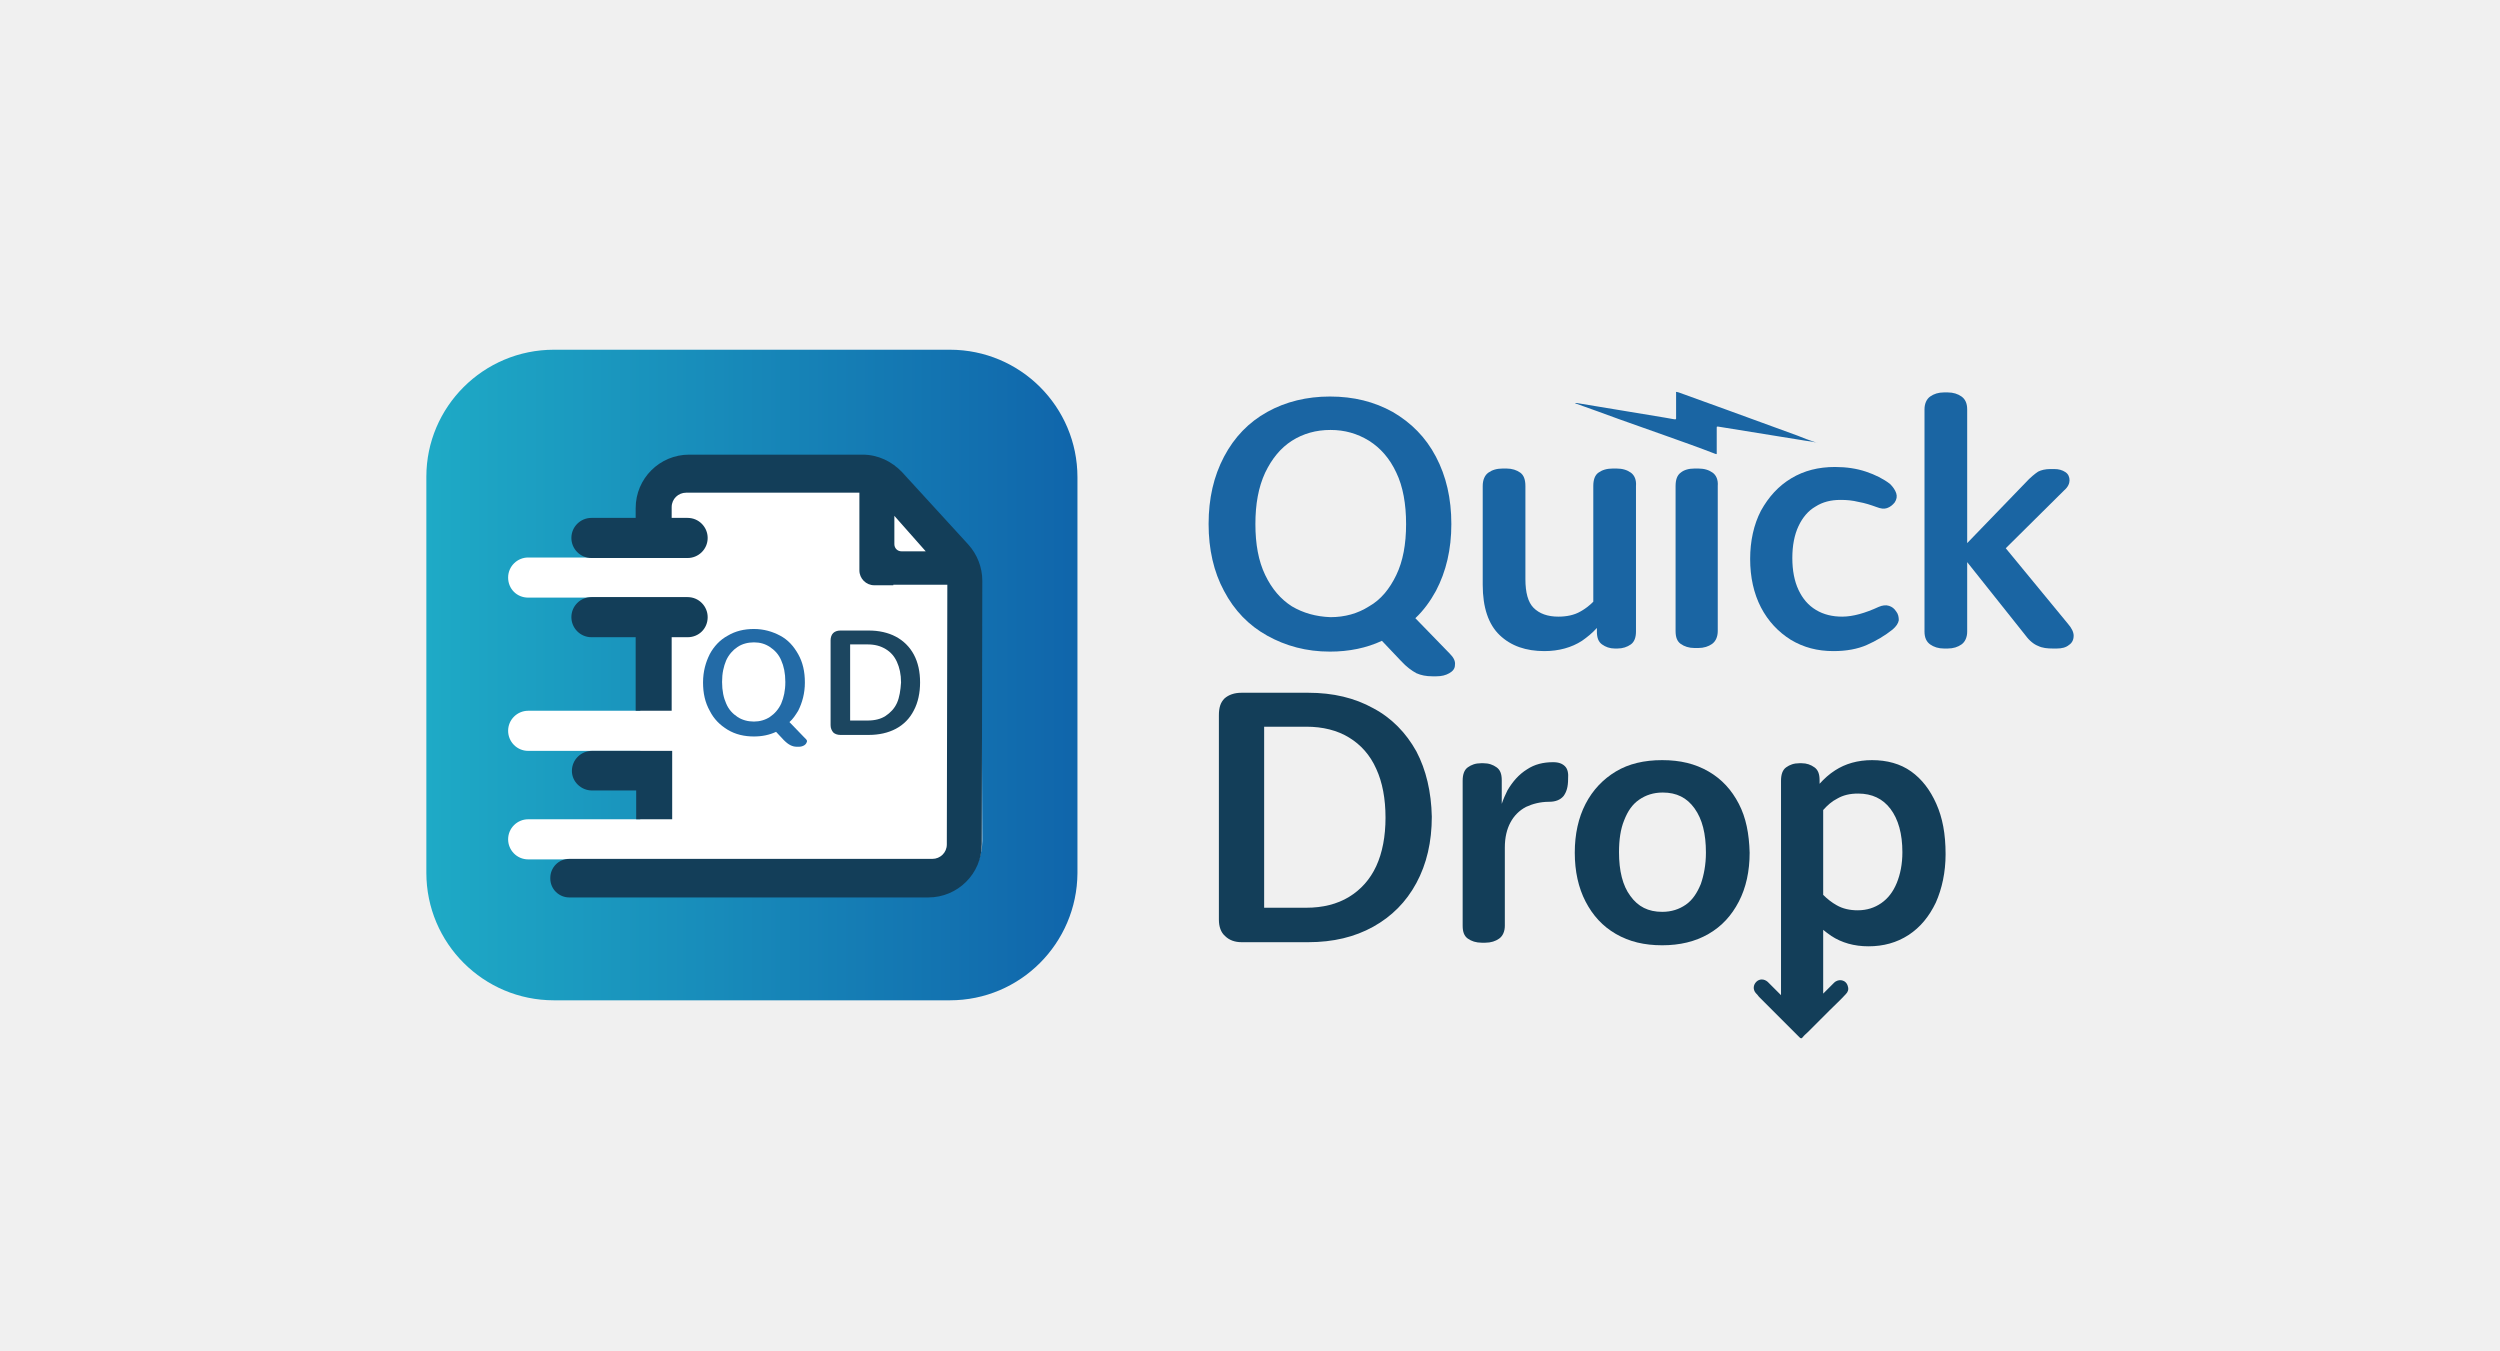
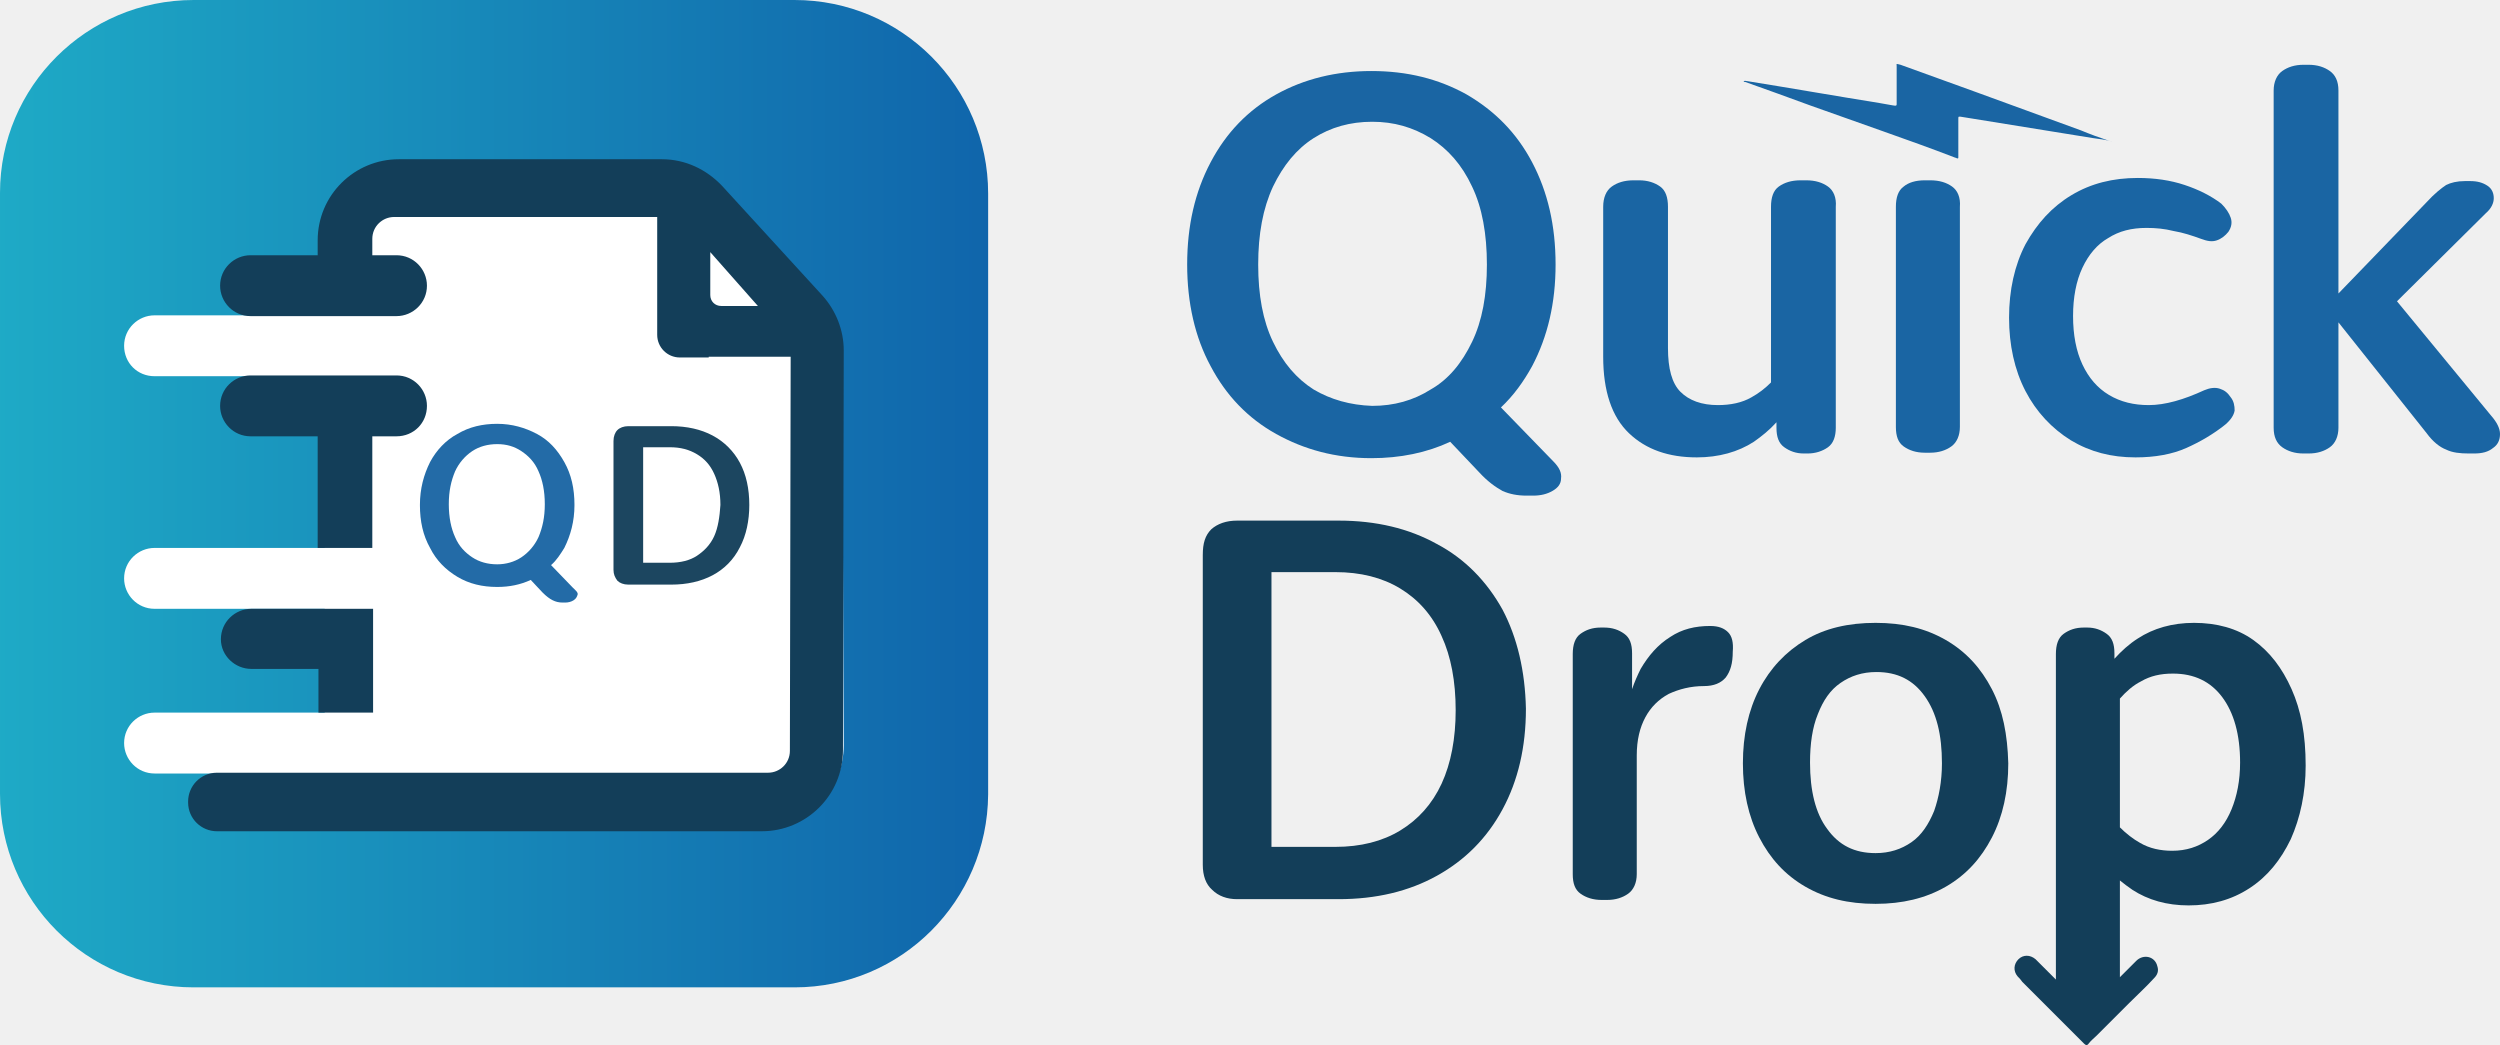
- <svg xmlns="http://www.w3.org/2000/svg" version="1.1" id="Ebene_1" x="0px" y="0px" viewBox="0 0 486.1 262.5" style="enable-background:new 0 0 486.1 262.5;" xml:space="preserve">
-   <style type="text/css">
- 	.st0{fill:url(#SVGID_1_);}
- 	.st1{fill:#133E59;}
- 	.st2{fill:#1A65A3;}
- 	.st3{fill:#FFFFFF;}
- 	.st4{opacity:0.96;}
- </style>
-   <linearGradient id="SVGID_1_" gradientUnits="userSpaceOnUse" x1="82.94" y1="131.252" x2="209.448" y2="131.252">
-     <stop offset="9.307542e-04" style="stop-color:#1EAAC6" />
-     <stop offset="1" style="stop-color:#1065AB" />
-   </linearGradient>
-   <path class="st0" d="M184.7,194.5h-77c-13.7,0-24.8-11.1-24.8-24.8v-77C82.9,79.1,94,68,107.7,68h77c13.7,0,24.8,11.1,24.8,24.8v77  C209.4,183.4,198.4,194.5,184.7,194.5z" />
-   <g>
-     <path class="st1" d="M275.4,146.1c-2-3.6-4.8-6.5-8.4-8.4c-3.6-2-7.8-3-12.6-3h-13c-1.4,0-2.5,0.4-3.3,1.1   c-0.8,0.8-1.1,1.8-1.1,3.3v39.7c0,1.4,0.4,2.5,1.2,3.2c0.8,0.8,1.9,1.2,3.2,1.2h13c4.8,0,9-1,12.6-3c3.6-2,6.4-4.8,8.4-8.5   c2-3.7,3-8,3-12.9C278.3,154,277.3,149.7,275.4,146.1z M267.6,168.4c-1.2,2.6-3,4.6-5.3,6c-2.3,1.4-5.1,2.1-8.3,2.1h-8.2v-35.2h8.2   c3.2,0,6,0.7,8.3,2.1c2.3,1.4,4.1,3.4,5.3,6.1c1.2,2.6,1.8,5.8,1.8,9.5C269.4,162.6,268.8,165.8,267.6,168.4z" />
-     <path class="st1" d="M304.3,149c-0.5-0.5-1.2-0.8-2.3-0.8c-1.9,0-3.6,0.4-5.1,1.4c-1.6,1-2.8,2.4-3.8,4.1c-0.4,0.8-0.8,1.7-1.1,2.6   v-4.6c0-1.2-0.3-2-1-2.5c-0.7-0.5-1.5-0.8-2.6-0.8H288c-1.1,0-1.9,0.3-2.6,0.8c-0.7,0.5-1,1.4-1,2.6v28.2c0,1.2,0.3,2,1,2.5   c0.7,0.5,1.6,0.8,2.7,0.8h0.7c1.1,0,2-0.3,2.7-0.8c0.7-0.5,1.1-1.4,1.1-2.5v-15.2c0-2,0.4-3.6,1.1-4.9c0.7-1.3,1.7-2.3,3-3   c1.3-0.6,2.8-1,4.5-1c1.3,0,2.2-0.4,2.8-1.1c0.6-0.8,0.9-1.8,0.9-3.3C305,150.3,304.8,149.5,304.3,149z" />
-     <path class="st1" d="M338.1,156.3c-1.4-2.7-3.3-4.8-5.9-6.3c-2.6-1.5-5.5-2.2-9-2.2c-3.5,0-6.5,0.7-9,2.2c-2.5,1.5-4.5,3.6-5.9,6.3   c-1.4,2.7-2.1,5.9-2.1,9.5c0,3.6,0.7,6.8,2.1,9.5c1.4,2.7,3.3,4.8,5.9,6.3c2.6,1.5,5.5,2.2,9,2.2c3.4,0,6.4-0.7,9-2.2   c2.6-1.5,4.5-3.6,5.9-6.3c1.4-2.7,2.1-5.9,2.1-9.5C340.1,162.1,339.5,159,338.1,156.3z M330.7,171.9c-0.7,1.7-1.6,3.1-2.9,4   c-1.3,0.9-2.8,1.4-4.6,1.4c-2.7,0-4.7-1-6.2-3.1c-1.5-2-2.2-4.9-2.2-8.5c0-2.4,0.3-4.5,1-6.2c0.7-1.8,1.6-3.1,2.9-4   c1.3-0.9,2.8-1.4,4.6-1.4c2.7,0,4.7,1,6.2,3.1c1.5,2.1,2.2,4.9,2.2,8.6C331.7,168.1,331.3,170.2,330.7,171.9z" />
-     <path class="st1" d="M376.5,156.3c-1.2-2.7-2.8-4.8-4.9-6.3c-2.1-1.5-4.7-2.2-7.6-2.2c-2.8,0-5.2,0.7-7.2,2c-1.1,0.7-2.1,1.6-3,2.6   v-0.7c0-1.2-0.3-2-1-2.5c-0.7-0.5-1.5-0.8-2.5-0.8h-0.4c-1.1,0-1.9,0.3-2.6,0.8c-0.7,0.5-1,1.4-1,2.6v41.7   c-0.9-0.9-1.7-1.7-2.6-2.6c-0.7-0.6-1.6-0.6-2.2,0c-0.6,0.6-0.7,1.5-0.1,2.2c0.2,0.2,0.4,0.4,0.6,0.7c1.5,1.5,3,3,4.5,4.5   c1.1,1.1,2.3,2.3,3.4,3.4c0.2,0.2,0.4,0.3,0.6,0c0.3-0.4,0.7-0.7,1-1c1.4-1.4,2.8-2.8,4.2-4.2c1.1-1.1,2.2-2.1,3.2-3.2   c0.4-0.4,0.6-0.9,0.4-1.5c-0.3-1.3-1.8-1.6-2.7-0.7c-0.7,0.7-1.4,1.4-2.1,2.1v-12.4c0.5,0.4,1,0.8,1.6,1.2c2,1.3,4.4,2,7.2,2   c2.9,0,5.5-0.7,7.8-2.2c2.3-1.5,4-3.6,5.3-6.3c1.2-2.7,1.9-5.9,1.9-9.4C378.3,162.1,377.7,159,376.5,156.3z M368.8,171.7   c-0.7,1.7-1.7,3-3,3.9c-1.3,0.9-2.8,1.4-4.6,1.4c-1.5,0-2.9-0.3-4.1-1c-0.9-0.5-1.8-1.2-2.6-2v-16.5c0.8-0.9,1.7-1.7,2.7-2.2   c1.2-0.7,2.5-1,4.1-1c2.7,0,4.8,1,6.3,3c1.5,2,2.3,4.8,2.3,8.4C369.9,168,369.5,170,368.8,171.7z" />
-   </g>
-   <g>
-     <path class="st2" d="M281.9,127.1l-6.7-6.9c1.6-1.5,2.9-3.3,4-5.3c2-3.8,3-8.1,3-13c0-5-1-9.3-3-13.1c-2-3.8-4.8-6.6-8.4-8.7   c-3.6-2-7.6-3-12.2-3c-4.5,0-8.6,1-12.2,3c-3.6,2-6.4,4.9-8.4,8.7c-2,3.8-3,8.1-3,13.1c0,4.9,1,9.3,3,13c2,3.8,4.8,6.7,8.4,8.7   c3.6,2,7.6,3.1,12.2,3.1c3.7,0,7.1-0.7,10.1-2.1l3.7,3.9c1.1,1.2,2.1,1.9,3,2.4c0.9,0.4,1.9,0.6,3.1,0.6h0.8c1,0,1.8-0.2,2.5-0.6   c0.7-0.4,1.1-0.9,1.1-1.6C283,128.6,282.7,127.9,281.9,127.1z M251.2,117.9c-2.2-1.4-3.9-3.4-5.2-6.1c-1.3-2.7-1.9-6-1.9-9.9   c0-3.9,0.6-7.2,1.9-10c1.3-2.7,3-4.8,5.2-6.2c2.2-1.4,4.7-2.1,7.5-2.1c2.8,0,5.2,0.7,7.5,2.1c2.2,1.4,4,3.4,5.3,6.2   c1.3,2.7,1.9,6.1,1.9,10c0,3.9-0.6,7.2-1.9,9.9c-1.3,2.7-3,4.8-5.3,6.1c-2.2,1.4-4.7,2.1-7.5,2.1   C255.9,119.9,253.4,119.2,251.2,117.9z" />
-     <path class="st2" d="M317.1,91.9c-0.7-0.5-1.6-0.8-2.8-0.8h-0.7c-1.2,0-2.1,0.3-2.8,0.8c-0.7,0.5-1,1.4-1,2.6V117   c-0.8,0.8-1.6,1.4-2.5,1.9c-1.2,0.7-2.7,1-4.3,1c-2.1,0-3.7-0.6-4.8-1.7c-1.1-1.1-1.6-3-1.6-5.6V94.5c0-1.2-0.3-2.1-1-2.6   c-0.7-0.5-1.6-0.8-2.7-0.8h-0.7c-1.2,0-2.1,0.3-2.8,0.8c-0.7,0.5-1.1,1.4-1.1,2.6v19.2c0,4.4,1.1,7.7,3.3,9.8   c2.2,2.1,5.1,3.1,8.7,3.1c2.8,0,5.3-0.7,7.3-2c1-0.7,2-1.5,2.9-2.5v0.7c0,1.2,0.3,2,1,2.5c0.7,0.5,1.5,0.8,2.5,0.8h0.5   c1,0,1.9-0.3,2.6-0.8c0.7-0.5,1-1.4,1-2.5V94.5C318.2,93.3,317.8,92.4,317.1,91.9z" />
-     <path class="st2" d="M333,91.9c-0.7-0.5-1.6-0.8-2.8-0.8h-0.7c-1.2,0-2.1,0.3-2.7,0.8c-0.7,0.5-1,1.4-1,2.6v28.2c0,1.2,0.3,2,1,2.5   c0.7,0.5,1.6,0.8,2.7,0.8h0.7c1.1,0,2-0.3,2.7-0.8c0.7-0.5,1.1-1.4,1.1-2.5V94.5C334.1,93.3,333.7,92.4,333,91.9z" />
-     <path class="st2" d="M368.7,118.9c-0.4-0.6-0.8-0.9-1.4-1.1c-0.6-0.2-1.3-0.1-2,0.2c-2.6,1.2-5,1.9-7.1,1.9c-1.9,0-3.6-0.4-5.1-1.3   c-1.5-0.9-2.6-2.2-3.4-3.9c-0.8-1.7-1.2-3.8-1.2-6.2s0.4-4.5,1.2-6.2c0.8-1.7,1.9-3,3.3-3.8c1.4-0.9,3-1.3,4.9-1.3   c1.2,0,2.3,0.1,3.5,0.4c1.2,0.2,2.4,0.6,3.5,1c0.8,0.3,1.4,0.4,2,0.2c0.6-0.2,1.1-0.6,1.5-1.1c0.4-0.6,0.5-1.2,0.3-1.8   c-0.2-0.6-0.6-1.2-1.2-1.8c-1.3-1-2.9-1.8-4.7-2.4c-1.8-0.6-3.8-0.9-6-0.9c-3.2,0-6,0.7-8.5,2.2c-2.5,1.5-4.4,3.6-5.9,6.3   c-1.4,2.7-2.1,5.9-2.1,9.4s0.7,6.7,2.1,9.4c1.4,2.7,3.4,4.8,5.8,6.3c2.5,1.5,5.2,2.2,8.3,2.2c2.5,0,4.7-0.4,6.5-1.2   c1.8-0.8,3.5-1.8,5-3c0.7-0.6,1.1-1.2,1.2-1.8C369.2,120,369.1,119.4,368.7,118.9z" />
-     <path class="st2" d="M402.1,121.3L390,106.6l11.4-11.3c0.7-0.6,1-1.3,1-1.9c0-0.6-0.2-1.2-0.8-1.6c-0.6-0.4-1.3-0.6-2.2-0.6h-0.7   c-1,0-1.8,0.2-2.4,0.5c-0.6,0.4-1.5,1.1-2.5,2.2l-11.3,11.7v-26c0-1.2-0.4-2-1.1-2.5c-0.7-0.5-1.6-0.8-2.7-0.8H378   c-1.1,0-2,0.3-2.7,0.8c-0.7,0.5-1.1,1.4-1.1,2.5v43.2c0,1.2,0.4,2,1.1,2.5c0.7,0.5,1.6,0.8,2.7,0.8h0.7c1.1,0,2-0.3,2.7-0.8   c0.7-0.5,1.1-1.4,1.1-2.5v-13.5l11.3,14.2c0.8,1.1,1.7,1.8,2.5,2.1c0.8,0.4,1.8,0.5,2.9,0.5h0.7c1,0,1.8-0.2,2.4-0.7   c0.6-0.4,0.9-1,0.9-1.8C403.2,122.9,402.8,122.1,402.1,121.3z" />
-     <path class="st2" d="M353,86c-1.2-0.4-2.3-0.8-3.5-1.3c-4.6-1.7-9.1-3.3-13.7-5c-3.1-1.1-6.3-2.3-9.4-3.4c-0.1,0-0.3-0.1-0.4-0.1   c-0.2,0-0.1,0.1-0.1,0.2c0,0.9,0,1.8,0,2.7c0,0.7,0,1.5,0,2.2c0,0.2,0,0.3-0.5,0.2c-0.6-0.1-1.1-0.2-1.7-0.3   c-5.6-0.9-11.3-1.9-16.9-2.8c-0.2,0-0.3-0.1-0.5,0c0,0.1,0.1,0.1,0.2,0.1c2.8,1,5.6,2,8.3,3c3.1,1.1,6.2,2.2,9.3,3.3   c3.1,1.1,6.2,2.2,9.3,3.4c0.1,0,0.2,0.1,0.3,0.1c0.1,0,0.1-0.1,0.1-0.1c0-0.1,0-0.1,0-0.2c0-1.6,0-3.2,0-4.8c0-0.3,0-0.3,0.6-0.2   c5.6,0.9,11.1,1.8,16.7,2.7c0.8,0.1,1.5,0.2,2.3,0.4c0,0,0,0,0.1,0C353.2,86.1,353.1,86,353,86z" />
-   </g>
-   <g>
-     <path class="st3" d="M190.8,112.9c0-2.5-1-5-2.7-6.9L175.4,92c-1.9-2.1-4.7-3.3-7.5-3.3h-33.2c-5.6,0-10.2,4.6-10.2,10.2v9.5h-21.8   c-2.1,0-3.9,1.7-3.9,3.9s1.7,3.9,3.9,3.9h21.8v22h-21.8c-2.1,0-3.9,1.7-3.9,3.9v0c0,2.1,1.7,3.9,3.9,3.9h21.8v13.3h-21.8   c-2.1,0-3.9,1.7-3.9,3.9v0c0,2.1,1.7,3.9,3.9,3.9h22.5c1.5,3.9,5.2,6.6,9.6,6.6h46c5.6,0,10.2-4.6,10.2-10.2L190.8,112.9z" />
-     <g>
-       <path class="st1" d="M137.6,120c0-2.1-1.7-3.9-3.9-3.9h-18.7c-2.1,0-3.9,1.7-3.9,3.9c0,2.1,1.7,3.9,3.9,3.9h8.6v14.3h7l0-14.3h3.1    C135.9,123.9,137.6,122.2,137.6,120z" />
-       <path class="st1" d="M115.1,153.7h8.6v5.6h7v-5.6V146h-7h-8.6c-2.1,0-3.9,1.7-3.9,3.9C111.2,152,113,153.7,115.1,153.7z" />
-       <path class="st1" d="M191,112.9c0-2.6-1-5.1-2.7-7l-12.9-14.1c-2-2.1-4.7-3.4-7.7-3.4h-33.7c-5.7,0-10.4,4.6-10.4,10.4l0,1.9h-8.6    c-2.1,0-3.9,1.7-3.9,3.9c0,2.1,1.7,3.9,3.9,3.9h18.7c2.1,0,3.9-1.7,3.9-3.9c0-2.1-1.7-3.9-3.9-3.9h-3.1l0-2.1    c0-1.6,1.3-2.8,2.8-2.8h33.7v15.1c0,1.6,1.3,2.9,2.9,2.9h3.7v-0.1h10.5l-0.1,50.5c0,1.6-1.3,2.8-2.8,2.8h-44.1h-3.8c0,0,0,0,0,0    c0,0,0,0,0,0h-9.4h-13.3c-2.1,0-3.7,1.7-3.7,3.7v0.1c0,2.1,1.7,3.7,3.7,3.7h23.2h3.3h43.3c5.7,0,10.4-4.6,10.4-10.4L191,112.9z     M175.3,107.2c-0.8,0-1.4-0.6-1.4-1.4v-5.5l6.1,6.9H175.3z" />
+ <svg xmlns="http://www.w3.org/2000/svg" width="100%" height="100%" viewBox="0 0 500 209" version="1.1" xml:space="preserve" style="fill-rule:evenodd;clip-rule:evenodd;stroke-linejoin:round;stroke-miterlimit:2;">
+   <g transform="matrix(1.56104,0,0,1.56104,-140.259,-106.15)">
+     <g transform="matrix(1,0,0,1,6.95,0)">
+       <path d="M184.7,194.5L107.7,194.5C94,194.5 82.9,183.4 82.9,169.7L82.9,92.7C82.9,79.1 94,68 107.7,68L184.7,68C198.4,68 209.5,79.1 209.5,92.8L209.5,169.8C209.4,183.4 198.4,194.5 184.7,194.5Z" style="fill:url(#_Linear1);fill-rule:nonzero;" />
    </g>
-     <g class="st4">
-       <path class="st2" d="M156.3,143.3l-2.8-2.9c0.7-0.6,1.2-1.4,1.7-2.2c0.8-1.6,1.3-3.4,1.3-5.5c0-2.1-0.4-3.9-1.3-5.5    s-2-2.8-3.5-3.6c-1.5-0.8-3.2-1.3-5.1-1.3s-3.6,0.4-5.1,1.3c-1.5,0.8-2.7,2.1-3.5,3.6c-0.8,1.6-1.3,3.4-1.3,5.5    c0,2.1,0.4,3.9,1.3,5.5c0.8,1.6,2,2.8,3.5,3.7c1.5,0.9,3.2,1.3,5.1,1.3c1.6,0,3-0.3,4.3-0.9l1.5,1.6c0.5,0.5,0.9,0.8,1.3,1    c0.4,0.2,0.8,0.3,1.3,0.3h0.3c0.4,0,0.8-0.1,1.1-0.3c0.3-0.2,0.4-0.4,0.5-0.7S156.6,143.6,156.3,143.3z M143.4,139.4    c-0.9-0.6-1.7-1.4-2.2-2.6c-0.5-1.1-0.8-2.5-0.8-4.2s0.3-3,0.8-4.2c0.5-1.1,1.3-2,2.2-2.6c0.9-0.6,2-0.9,3.2-0.9    c1.2,0,2.2,0.3,3.1,0.9c0.9,0.6,1.7,1.4,2.2,2.6c0.5,1.1,0.8,2.5,0.8,4.2s-0.3,3-0.8,4.2c-0.5,1.1-1.3,2-2.2,2.6    c-0.9,0.6-2,0.9-3.1,0.9C145.4,140.3,144.3,140,143.4,139.4z" />
-       <path class="st1" d="M177.7,127.3c-0.8-1.5-2-2.7-3.5-3.5c-1.5-0.8-3.3-1.2-5.3-1.2h-5.5c-0.6,0-1.1,0.2-1.4,0.5    c-0.3,0.3-0.5,0.8-0.5,1.4V141c0,0.6,0.2,1,0.5,1.4c0.3,0.3,0.8,0.5,1.4,0.5h5.5c2,0,3.8-0.4,5.3-1.2c1.5-0.8,2.7-2,3.5-3.6    c0.8-1.5,1.2-3.4,1.2-5.4C178.9,130.6,178.5,128.8,177.7,127.3z M174.4,136.7c-0.5,1.1-1.3,1.9-2.2,2.5s-2.1,0.9-3.5,0.9h-3.4    v-14.8h3.4c1.4,0,2.5,0.3,3.5,0.9s1.7,1.4,2.2,2.5c0.5,1.1,0.8,2.4,0.8,4C175.1,134.2,174.9,135.6,174.4,136.7z" />
+     <g transform="matrix(1,0,0,1,6.95,0)">
+       <path d="M275.4,146.1C273.4,142.5 270.6,139.6 267,137.7C263.4,135.7 259.2,134.7 254.4,134.7L241.4,134.7C240,134.7 238.9,135.1 238.1,135.8C237.3,136.6 237,137.6 237,139.1L237,178.8C237,180.2 237.4,181.3 238.2,182C239,182.8 240.1,183.2 241.4,183.2L254.4,183.2C259.2,183.2 263.4,182.2 267,180.2C270.6,178.2 273.4,175.4 275.4,171.7C277.4,168 278.4,163.7 278.4,158.8C278.3,154 277.3,149.7 275.4,146.1ZM267.6,168.4C266.4,171 264.6,173 262.3,174.4C260,175.8 257.2,176.5 254,176.5L245.8,176.5L245.8,141.3L254,141.3C257.2,141.3 260,142 262.3,143.4C264.6,144.8 266.4,146.8 267.6,149.5C268.8,152.1 269.4,155.3 269.4,159C269.4,162.6 268.8,165.8 267.6,168.4Z" style="fill:rgb(19,62,89);fill-rule:nonzero;" />
+       <path d="M304.3,149C303.8,148.5 303.1,148.2 302,148.2C300.1,148.2 298.4,148.6 296.9,149.6C295.3,150.6 294.1,152 293.1,153.7C292.7,154.5 292.3,155.4 292,156.3L292,151.7C292,150.5 291.7,149.7 291,149.2C290.3,148.7 289.5,148.4 288.4,148.4L288,148.4C286.9,148.4 286.1,148.7 285.4,149.2C284.7,149.7 284.4,150.6 284.4,151.8L284.4,180C284.4,181.2 284.7,182 285.4,182.5C286.1,183 287,183.3 288.1,183.3L288.8,183.3C289.9,183.3 290.8,183 291.5,182.5C292.2,182 292.6,181.1 292.6,180L292.6,164.8C292.6,162.8 293,161.2 293.7,159.9C294.4,158.6 295.4,157.6 296.7,156.9C298,156.3 299.5,155.9 301.2,155.9C302.5,155.9 303.4,155.5 304,154.8C304.6,154 304.9,153 304.9,151.5C305,150.3 304.8,149.5 304.3,149Z" style="fill:rgb(19,62,89);fill-rule:nonzero;" />
+       <path d="M338.1,156.3C336.7,153.6 334.8,151.5 332.2,150C329.6,148.5 326.7,147.8 323.2,147.8C319.7,147.8 316.7,148.5 314.2,150C311.7,151.5 309.7,153.6 308.3,156.3C306.9,159 306.2,162.2 306.2,165.8C306.2,169.4 306.9,172.6 308.3,175.3C309.7,178 311.6,180.1 314.2,181.6C316.8,183.1 319.7,183.8 323.2,183.8C326.6,183.8 329.6,183.1 332.2,181.6C334.8,180.1 336.7,178 338.1,175.3C339.5,172.6 340.2,169.4 340.2,165.8C340.1,162.1 339.5,159 338.1,156.3ZM330.7,171.9C330,173.6 329.1,175 327.8,175.9C326.5,176.8 325,177.3 323.2,177.3C320.5,177.3 318.5,176.3 317,174.2C315.5,172.2 314.8,169.3 314.8,165.7C314.8,163.3 315.1,161.2 315.8,159.5C316.5,157.7 317.4,156.4 318.7,155.5C320,154.6 321.5,154.1 323.3,154.1C326,154.1 328,155.1 329.5,157.2C331,159.3 331.7,162.1 331.7,165.8C331.7,168.1 331.3,170.2 330.7,171.9Z" style="fill:rgb(19,62,89);fill-rule:nonzero;" />
+       <path d="M376.5,156.3C375.3,153.6 373.7,151.5 371.6,150C369.5,148.5 366.9,147.8 364,147.8C361.2,147.8 358.8,148.5 356.8,149.8C355.7,150.5 354.7,151.4 353.8,152.4L353.8,151.7C353.8,150.5 353.5,149.7 352.8,149.2C352.1,148.7 351.3,148.4 350.3,148.4L349.9,148.4C348.8,148.4 348,148.7 347.3,149.2C346.6,149.7 346.3,150.6 346.3,151.8L346.3,193.5C345.4,192.6 344.6,191.8 343.7,190.9C343,190.3 342.1,190.3 341.5,190.9C340.9,191.5 340.8,192.4 341.4,193.1C341.6,193.3 341.8,193.5 342,193.8C343.5,195.3 348.8,200.6 349.9,201.7C350.1,201.9 350.3,202 350.5,201.7C350.8,201.3 351.2,201 351.5,200.7C352.9,199.3 354.3,197.9 355.7,196.5C356.8,195.4 357.9,194.4 358.9,193.3C359.3,192.9 359.5,192.4 359.3,191.8C359,190.5 357.5,190.2 356.6,191.1C355.9,191.8 355.2,192.5 354.5,193.2L354.5,180.8C355,181.2 355.5,181.6 356.1,182C358.1,183.3 360.5,184 363.3,184C366.2,184 368.8,183.3 371.1,181.8C373.4,180.3 375.1,178.2 376.4,175.5C377.6,172.8 378.3,169.6 378.3,166.1C378.3,162.1 377.7,159 376.5,156.3ZM368.8,171.7C368.1,173.4 367.1,174.7 365.8,175.6C364.5,176.5 363,177 361.2,177C359.7,177 358.3,176.7 357.1,176C356.2,175.5 355.3,174.8 354.5,174L354.5,157.5C355.3,156.6 356.2,155.8 357.2,155.3C358.4,154.6 359.7,154.3 361.3,154.3C364,154.3 366.1,155.3 367.6,157.3C369.1,159.3 369.9,162.1 369.9,165.7C369.9,168 369.5,170 368.8,171.7Z" style="fill:rgb(19,62,89);fill-rule:nonzero;" />
+     </g>
+     <g transform="matrix(1,0,0,1,6.95,0)">
+       <path d="M281.9,127.1L275.2,120.2C276.8,118.7 278.1,116.9 279.2,114.9C281.2,111.1 282.2,106.8 282.2,101.9C282.2,96.9 281.2,92.6 279.2,88.8C277.2,85 274.4,82.2 270.8,80.1C267.2,78.1 263.2,77.1 258.6,77.1C254.1,77.1 250,78.1 246.4,80.1C242.8,82.1 240,85 238,88.8C236,92.6 235,96.9 235,101.9C235,106.8 236,111.2 238,114.9C240,118.7 242.8,121.6 246.4,123.6C250,125.6 254,126.7 258.6,126.7C262.3,126.7 265.7,126 268.7,124.6L272.4,128.5C273.5,129.7 274.5,130.4 275.4,130.9C276.3,131.3 277.3,131.5 278.5,131.5L279.3,131.5C280.3,131.5 281.1,131.3 281.8,130.9C282.5,130.5 282.9,130 282.9,129.3C283,128.6 282.7,127.9 281.9,127.1ZM251.2,117.9C249,116.5 247.3,114.5 246,111.8C244.7,109.1 244.1,105.8 244.1,101.9C244.1,98 244.7,94.7 246,91.9C247.3,89.2 249,87.1 251.2,85.7C253.4,84.3 255.9,83.6 258.7,83.6C261.5,83.6 263.9,84.3 266.2,85.7C268.4,87.1 270.2,89.1 271.5,91.9C272.8,94.6 273.4,98 273.4,101.9C273.4,105.8 272.8,109.1 271.5,111.8C270.2,114.5 268.5,116.6 266.2,117.9C264,119.3 261.5,120 258.7,120C255.9,119.9 253.4,119.2 251.2,117.9Z" style="fill:rgb(26,101,163);fill-rule:nonzero;" />
+       <path d="M317.1,91.9C316.4,91.4 315.5,91.1 314.3,91.1L313.6,91.1C312.4,91.1 311.5,91.4 310.8,91.9C310.1,92.4 309.8,93.3 309.8,94.5L309.8,117C309,117.8 308.2,118.4 307.3,118.9C306.1,119.6 304.6,119.9 303,119.9C300.9,119.9 299.3,119.3 298.2,118.2C297.1,117.1 296.6,115.2 296.6,112.6L296.6,94.5C296.6,93.3 296.3,92.4 295.6,91.9C294.9,91.4 294,91.1 292.9,91.1L292.2,91.1C291,91.1 290.1,91.4 289.4,91.9C288.7,92.4 288.3,93.3 288.3,94.5L288.3,113.7C288.3,118.1 289.4,121.4 291.6,123.5C293.8,125.6 296.7,126.6 300.3,126.6C303.1,126.6 305.6,125.9 307.6,124.6C308.6,123.9 309.6,123.1 310.5,122.1L310.5,122.8C310.5,124 310.8,124.8 311.5,125.3C312.2,125.8 313,126.1 314,126.1L314.5,126.1C315.5,126.1 316.4,125.8 317.1,125.3C317.8,124.8 318.1,123.9 318.1,122.8L318.1,94.5C318.2,93.3 317.8,92.4 317.1,91.9Z" style="fill:rgb(26,101,163);fill-rule:nonzero;" />
+       <path d="M333,91.9C332.3,91.4 331.4,91.1 330.2,91.1L329.5,91.1C328.3,91.1 327.4,91.4 326.8,91.9C326.1,92.4 325.8,93.3 325.8,94.5L325.8,122.7C325.8,123.9 326.1,124.7 326.8,125.2C327.5,125.7 328.4,126 329.5,126L330.2,126C331.3,126 332.2,125.7 332.9,125.2C333.6,124.7 334,123.8 334,122.7L334,94.5C334.1,93.3 333.7,92.4 333,91.9Z" style="fill:rgb(26,101,163);fill-rule:nonzero;" />
+       <path d="M368.7,118.9C368.3,118.3 367.9,118 367.3,117.8C366.7,117.6 366,117.7 365.3,118C362.7,119.2 360.3,119.9 358.2,119.9C356.3,119.9 354.6,119.5 353.1,118.6C351.6,117.7 350.5,116.4 349.7,114.7C348.9,113 348.5,110.9 348.5,108.5C348.5,106.1 348.9,104 349.7,102.3C350.5,100.6 351.6,99.3 353,98.5C354.4,97.6 356,97.2 357.9,97.2C359.1,97.2 360.2,97.3 361.4,97.6C362.6,97.8 363.8,98.2 364.9,98.6C365.7,98.9 366.3,99 366.9,98.8C367.5,98.6 368,98.2 368.4,97.7C368.8,97.1 368.9,96.5 368.7,95.9C368.5,95.3 368.1,94.7 367.5,94.1C366.2,93.1 364.6,92.3 362.8,91.7C361,91.1 359,90.8 356.8,90.8C353.6,90.8 350.8,91.5 348.3,93C345.8,94.5 343.9,96.6 342.4,99.3C341,102 340.3,105.2 340.3,108.7C340.3,112.2 341,115.4 342.4,118.1C343.8,120.8 345.8,122.9 348.2,124.4C350.7,125.9 353.4,126.6 356.5,126.6C359,126.6 361.2,126.2 363,125.4C364.8,124.6 366.5,123.6 368,122.4C368.7,121.8 369.1,121.2 369.2,120.6C369.2,120 369.1,119.4 368.7,118.9Z" style="fill:rgb(26,101,163);fill-rule:nonzero;" />
+       <path d="M402.1,121.3L390,106.6L401.4,95.3C402.1,94.7 402.4,94 402.4,93.4C402.4,92.8 402.2,92.2 401.6,91.8C401,91.4 400.3,91.2 399.4,91.2L398.7,91.2C397.7,91.2 396.9,91.4 396.3,91.7C395.7,92.1 394.8,92.8 393.8,93.9L382.5,105.6L382.5,79.6C382.5,78.4 382.1,77.6 381.4,77.1C380.7,76.6 379.8,76.3 378.7,76.3L378,76.3C376.9,76.3 376,76.6 375.3,77.1C374.6,77.6 374.2,78.5 374.2,79.6L374.2,122.8C374.2,124 374.6,124.8 375.3,125.3C376,125.8 376.9,126.1 378,126.1L378.7,126.1C379.8,126.1 380.7,125.8 381.4,125.3C382.1,124.8 382.5,123.9 382.5,122.8L382.5,109.3L393.8,123.5C394.6,124.6 395.5,125.3 396.3,125.6C397.1,126 398.1,126.1 399.2,126.1L399.9,126.1C400.9,126.1 401.7,125.9 402.3,125.4C402.9,125 403.2,124.4 403.2,123.6C403.2,122.9 402.8,122.1 402.1,121.3Z" style="fill:rgb(26,101,163);fill-rule:nonzero;" />
+       <path d="M353,86C351.8,85.6 350.7,85.2 349.5,84.7C344.9,83 340.4,81.4 335.8,79.7C332.7,78.6 329.5,77.4 326.4,76.3C326.3,76.3 326.1,76.2 326,76.2C325.8,76.2 325.9,76.3 325.9,76.4L325.9,81.3C325.9,81.5 325.9,81.6 325.4,81.5C324.8,81.4 324.3,81.3 323.7,81.2C318.1,80.3 312.4,79.3 306.8,78.4C306.6,78.4 306.5,78.3 306.3,78.4C306.3,78.5 306.4,78.5 306.5,78.5C309.3,79.5 312.1,80.5 314.8,81.5C317.9,82.6 321,83.7 324.1,84.8C327.2,85.9 330.3,87 333.4,88.2C333.5,88.2 333.6,88.3 333.7,88.3C333.8,88.3 333.8,88.2 333.8,88.2L333.8,83.2C333.8,82.9 333.8,82.9 334.4,83C340,83.9 345.5,84.8 351.1,85.7C351.9,85.8 352.6,85.9 353.4,86.1L353.5,86.1C353.2,86.1 353.1,86 353,86Z" style="fill:rgb(26,101,163);fill-rule:nonzero;" />
+     </g>
+     <g transform="matrix(1,0,0,1,6.95,0)">
+       <path d="M190.8,112.9C190.8,110.4 189.8,107.9 188.1,106L175.4,92C173.5,89.9 170.7,88.7 167.9,88.7L134.7,88.7C129.1,88.7 124.5,93.3 124.5,98.9L124.5,108.4L102.7,108.4C100.6,108.4 98.8,110.1 98.8,112.3C98.8,114.5 100.5,116.2 102.7,116.2L124.5,116.2L124.5,138.2L102.7,138.2C100.6,138.2 98.8,139.9 98.8,142.1C98.8,144.2 100.5,146 102.7,146L124.5,146L124.5,159.3L102.7,159.3C100.6,159.3 98.8,161 98.8,163.2C98.8,165.3 100.5,167.1 102.7,167.1L125.2,167.1C126.7,171 130.4,173.7 134.8,173.7L180.8,173.7C186.4,173.7 191,169.1 191,163.5L190.8,112.9Z" style="fill:white;fill-rule:nonzero;" />
+       <g>
+         <path d="M137.6,120C137.6,117.9 135.9,116.1 133.7,116.1L115,116.1C112.9,116.1 111.1,117.8 111.1,120C111.1,122.1 112.8,123.9 115,123.9L123.6,123.9L123.6,138.2L130.6,138.2L130.6,123.9L133.7,123.9C135.9,123.9 137.6,122.2 137.6,120Z" style="fill:rgb(19,62,89);fill-rule:nonzero;" />
+         <path d="M115.1,153.7L123.7,153.7L123.7,159.3L130.7,159.3L130.7,146L115.1,146C113,146 111.2,147.7 111.2,149.9C111.2,152 113,153.7 115.1,153.7Z" style="fill:rgb(19,62,89);fill-rule:nonzero;" />
+         <path d="M191,112.9C191,110.3 190,107.8 188.3,105.9L175.4,91.8C173.4,89.7 170.7,88.4 167.7,88.4L134,88.4C128.3,88.4 123.6,93 123.6,98.8L123.6,100.7L115,100.7C112.9,100.7 111.1,102.4 111.1,104.6C111.1,106.7 112.8,108.5 115,108.5L133.7,108.5C135.8,108.5 137.6,106.8 137.6,104.6C137.6,102.5 135.9,100.7 133.7,100.7L130.6,100.7L130.6,98.6C130.6,97 131.9,95.8 133.4,95.8L167.1,95.8L167.1,110.9C167.1,112.5 168.4,113.8 170,113.8L173.7,113.8L173.7,113.7L184.2,113.7L184.1,164.2C184.1,165.8 182.8,167 181.3,167L110.7,167C108.6,167 107,168.7 107,170.7L107,170.8C107,172.9 108.7,174.5 110.7,174.5L180.5,174.5C186.2,174.5 190.9,169.9 190.9,164.1L191,112.9ZM175.3,107.2C174.5,107.2 173.9,106.6 173.9,105.8L173.9,100.3L180,107.2L175.3,107.2Z" style="fill:rgb(19,62,89);fill-rule:nonzero;" />
+       </g>
+       <g opacity="0.96">
+         <path d="M156.3,143.3L153.5,140.4C154.2,139.8 154.7,139 155.2,138.2C156,136.6 156.5,134.8 156.5,132.7C156.5,130.6 156.1,128.8 155.2,127.2C154.3,125.6 153.2,124.4 151.7,123.6C150.2,122.8 148.5,122.3 146.6,122.3C144.7,122.3 143,122.7 141.5,123.6C140,124.4 138.8,125.7 138,127.2C137.2,128.8 136.7,130.6 136.7,132.7C136.7,134.8 137.1,136.6 138,138.2C138.8,139.8 140,141 141.5,141.9C143,142.8 144.7,143.2 146.6,143.2C148.2,143.2 149.6,142.9 150.9,142.3L152.4,143.9C152.9,144.4 153.3,144.7 153.7,144.9C154.1,145.1 154.5,145.2 155,145.2L155.3,145.2C155.7,145.2 156.1,145.1 156.4,144.9C156.7,144.7 156.8,144.5 156.9,144.2C157,143.9 156.6,143.6 156.3,143.3ZM143.4,139.4C142.5,138.8 141.7,138 141.2,136.8C140.7,135.7 140.4,134.3 140.4,132.6C140.4,130.9 140.7,129.6 141.2,128.4C141.7,127.3 142.5,126.4 143.4,125.8C144.3,125.2 145.4,124.9 146.6,124.9C147.8,124.9 148.8,125.2 149.7,125.8C150.6,126.4 151.4,127.2 151.9,128.4C152.4,129.5 152.7,130.9 152.7,132.6C152.7,134.3 152.4,135.6 151.9,136.8C151.4,137.9 150.6,138.8 149.7,139.4C148.8,140 147.7,140.3 146.6,140.3C145.4,140.3 144.3,140 143.4,139.4Z" style="fill:rgb(26,101,163);fill-rule:nonzero;" />
+         <path d="M177.7,127.3C176.9,125.8 175.7,124.6 174.2,123.8C172.7,123 170.9,122.6 168.9,122.6L163.4,122.6C162.8,122.6 162.3,122.8 162,123.1C161.7,123.4 161.5,123.9 161.5,124.5L161.5,141C161.5,141.6 161.7,142 162,142.4C162.3,142.7 162.8,142.9 163.4,142.9L168.9,142.9C170.9,142.9 172.7,142.5 174.2,141.7C175.7,140.9 176.9,139.7 177.7,138.1C178.5,136.6 178.9,134.7 178.9,132.7C178.9,130.6 178.5,128.8 177.7,127.3ZM174.4,136.7C173.9,137.8 173.1,138.6 172.2,139.2C171.3,139.8 170.1,140.1 168.7,140.1L165.3,140.1L165.3,125.3L168.7,125.3C170.1,125.3 171.2,125.6 172.2,126.2C173.2,126.8 173.9,127.6 174.4,128.7C174.9,129.8 175.2,131.1 175.2,132.7C175.1,134.2 174.9,135.6 174.4,136.7Z" style="fill:rgb(19,62,89);fill-rule:nonzero;" />
+       </g>
    </g>
  </g>
+   <defs>
+     <linearGradient id="_Linear1" x1="0" y1="0" x2="1" y2="0" gradientUnits="userSpaceOnUse" gradientTransform="matrix(126.508,0,0,126.508,82.9399,131.252)">
+       <stop offset="0" style="stop-color:rgb(30,170,198);stop-opacity:1" />
+       <stop offset="0" style="stop-color:rgb(30,170,198);stop-opacity:1" />
+       <stop offset="1" style="stop-color:rgb(16,101,171);stop-opacity:1" />
+     </linearGradient>
+   </defs>
</svg>
